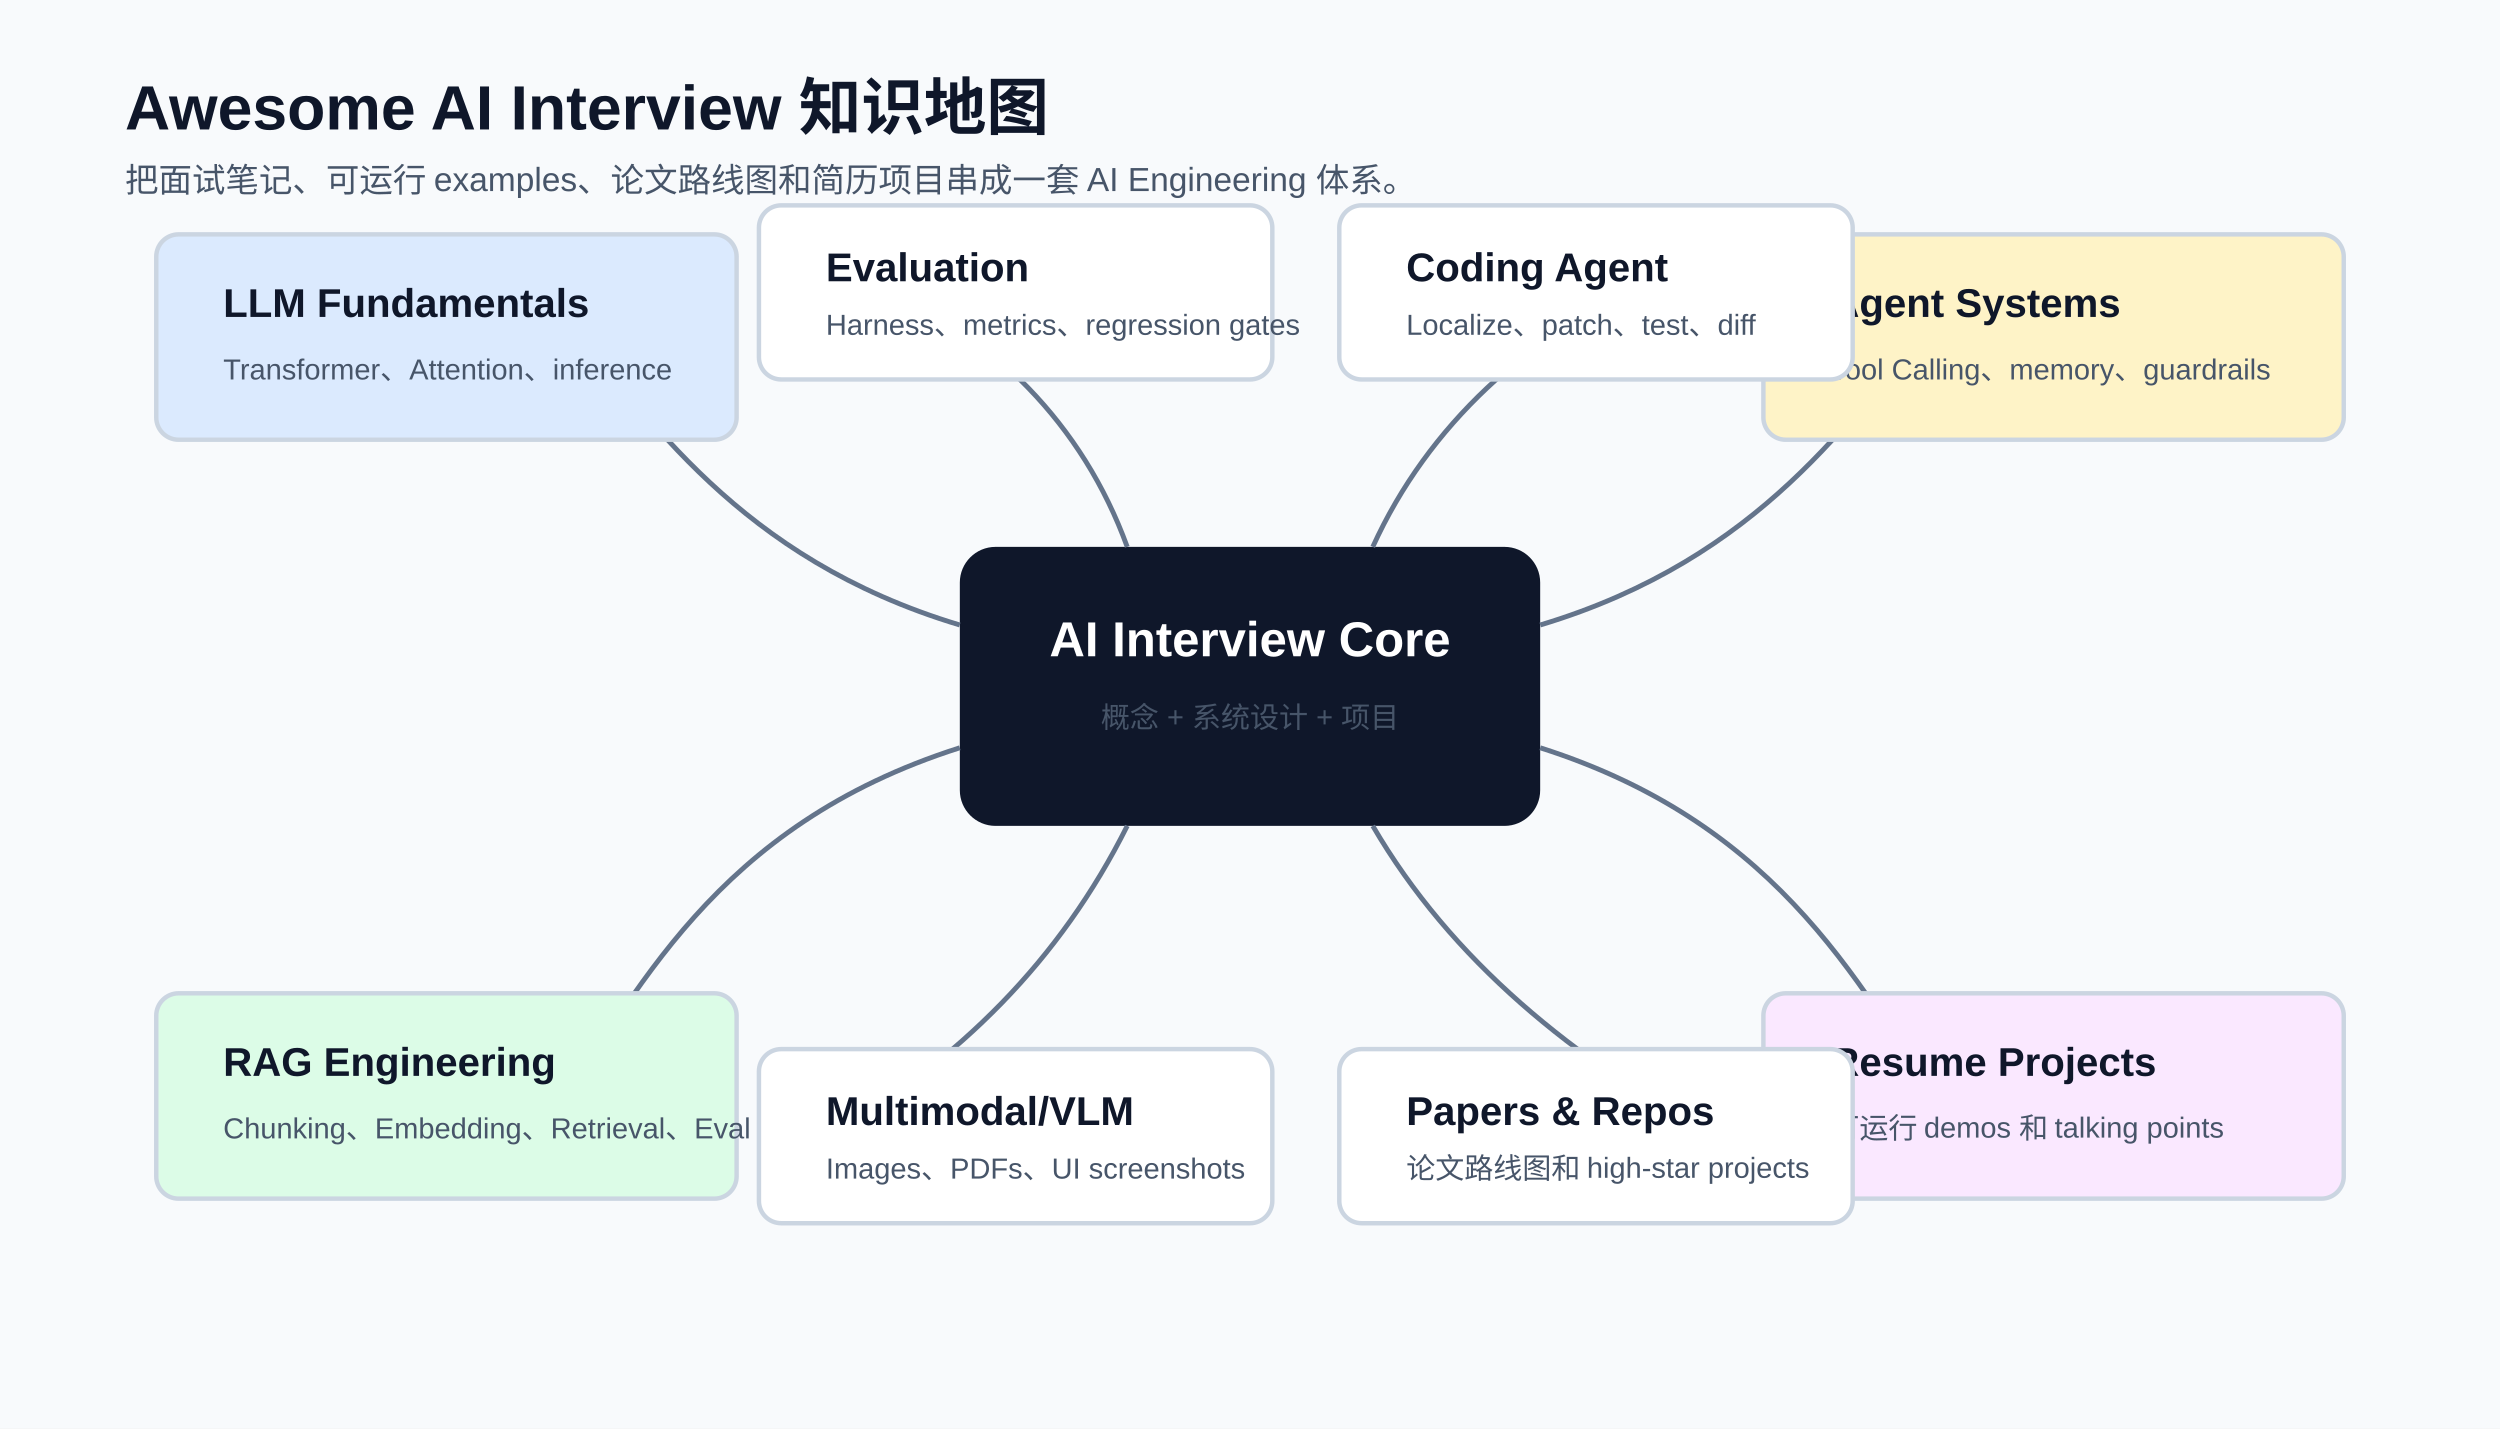
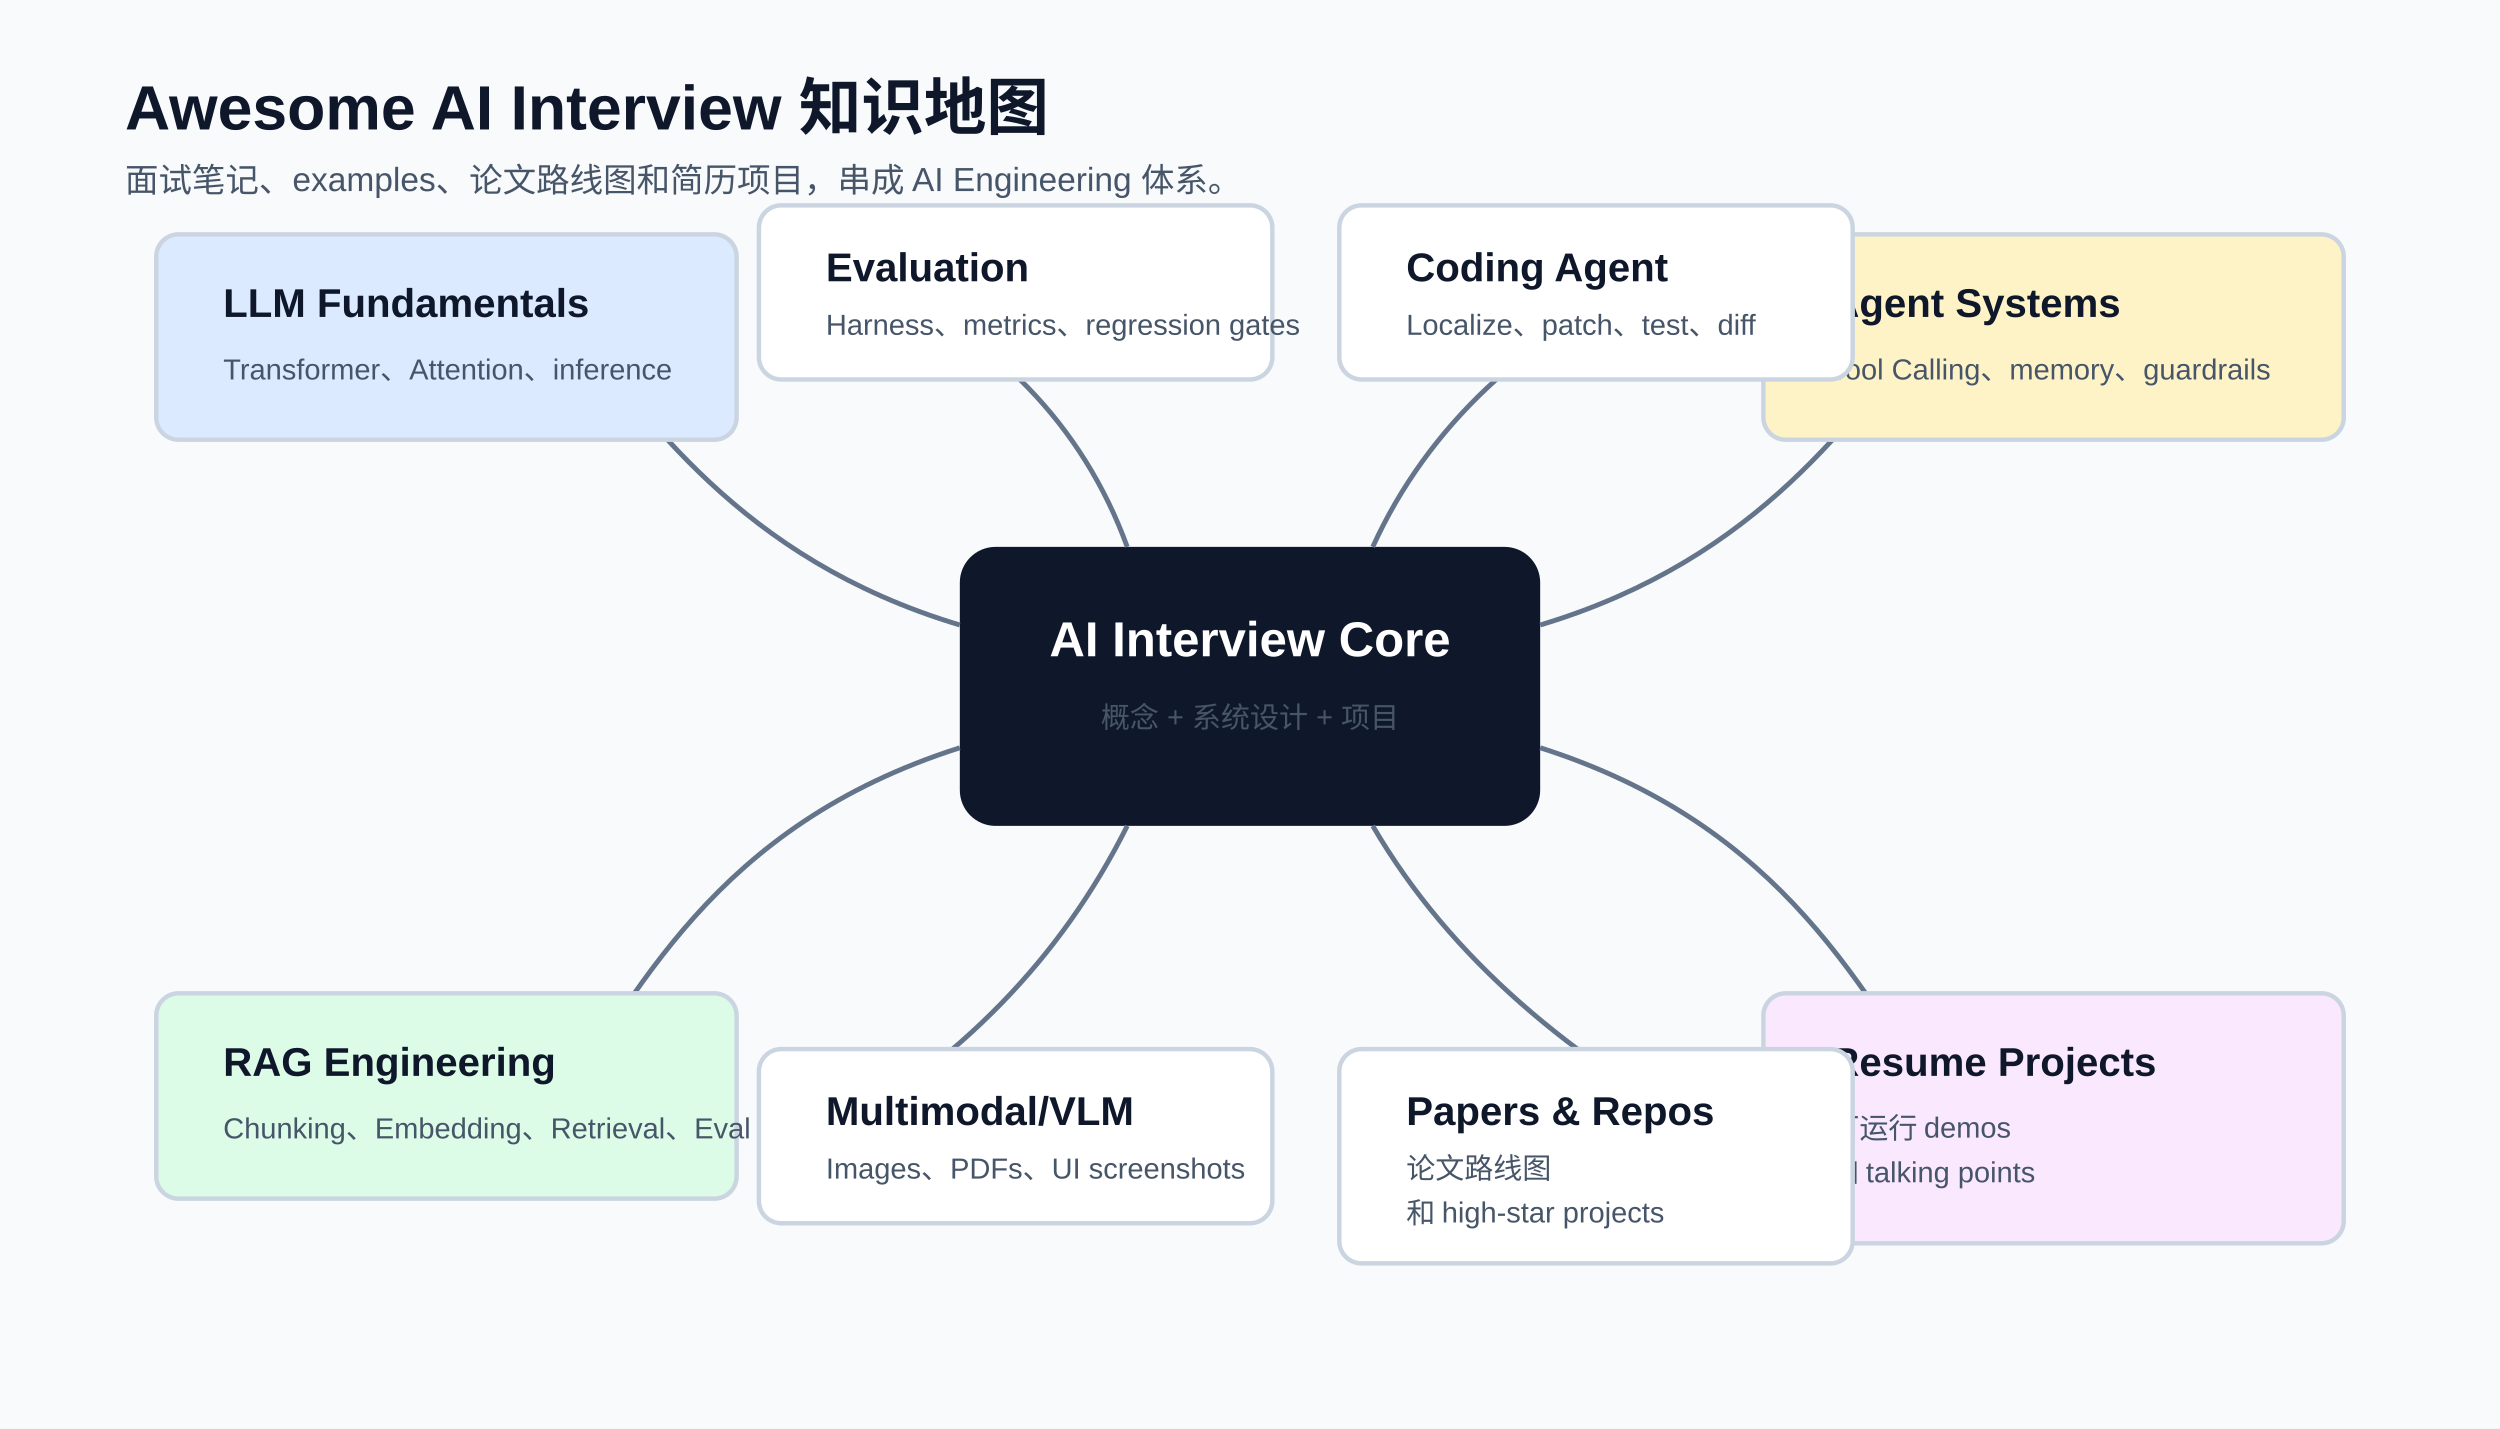
<svg xmlns="http://www.w3.org/2000/svg" width="1120" height="640" viewBox="0 0 1120 640" role="img" aria-labelledby="title desc">
  <defs>
    <style>
      .bg{fill:#f8fafc}.card{fill:#fff;stroke:#cbd5e1;stroke-width:2}.hub{fill:#0f172a}.title{font:700 28px Arial,"Noto Sans CJK SC",sans-serif;fill:#0f172a}.sub{font:400 15px Arial,"Noto Sans CJK SC",sans-serif;fill:#475569}.label{font:700 18px Arial,"Noto Sans CJK SC",sans-serif;fill:#0f172a}.small{font:400 13px Arial,"Noto Sans CJK SC",sans-serif;fill:#475569}.hubtext{font:700 22px Arial,"Noto Sans CJK SC",sans-serif;fill:#fff}.line{stroke:#64748b;stroke-width:2.2;fill:none}.accent1{fill:#dbeafe}.accent2{fill:#dcfce7}.accent3{fill:#fef3c7}.accent4{fill:#fae8ff}
    </style>
    <marker id="arrow" markerWidth="10" markerHeight="10" refX="8" refY="3" orient="auto" markerUnits="strokeWidth">
      <path d="M0,0 L8,3 L0,6 Z" fill="#64748b" />
    </marker>
  </defs>
  <rect class="bg" width="1120" height="640" />
  <text x="56" y="58" class="title">Awesome AI Interview 知识地图</text>
-   <text x="56" y="86" class="sub">把面试笔记、可运行 examples、论文路线图和简历项目串成一套 AI Engineering 体系。</text>
+   <text x="56" y="86" class="sub">面试笔记、examples、论文路线图和简历项目，串成 AI Engineering 体系。</text>
  <rect x="430" y="245" width="260" height="125" rx="16" class="hub" />
  <text x="560" y="294" text-anchor="middle" class="hubtext">AI Interview Core</text>
  <text x="560" y="326" text-anchor="middle" class="small" fill="#e2e8f0">概念 + 系统设计 + 项目</text>
  <g marker-end="url(#arrow)">
    <path class="line" d="M430 280 C330 250 290 185 255 145" />
    <path class="line" d="M430 335 C320 370 285 445 245 505" />
    <path class="line" d="M690 280 C790 250 830 185 865 145" />
    <path class="line" d="M690 335 C800 370 835 445 875 505" />
    <path class="line" d="M505 245 C485 190 445 150 390 125" />
    <path class="line" d="M615 245 C640 190 685 150 740 125" />
    <path class="line" d="M505 370 C475 430 430 475 370 510" />
    <path class="line" d="M615 370 C650 430 705 475 770 510" />
  </g>
  <rect x="70" y="105" width="260" height="92" rx="10" class="card accent1" />
  <text x="100" y="142" class="label">LLM Fundamentals</text>
  <text x="100" y="170" class="small">Transformer、Attention、inference</text>
  <rect x="70" y="445" width="260" height="92" rx="10" class="card accent2" />
  <text x="100" y="482" class="label">RAG Engineering</text>
  <text x="100" y="510" class="small">Chunking、Embedding、Retrieval、Eval</text>
  <rect x="790" y="105" width="260" height="92" rx="10" class="card accent3" />
  <text x="820" y="142" class="label">Agent Systems</text>
  <text x="820" y="170" class="small">Tool Calling、memory、guardrails</text>
-   <rect x="790" y="445" width="260" height="92" rx="10" class="card accent4" />
+   <rect x="790" y="445" width="260" height="112" rx="10" class="card accent4" />
  <text x="820" y="482" class="label">Resume Projects</text>
-   <text x="820" y="510" class="small">可运行 demos 和 talking points</text>
+   <text x="820" y="510" class="small">可运行 demos</text>
+   <text x="820" y="530" class="small">和 talking points</text>
  <rect x="340" y="92" width="230" height="78" rx="10" class="card" />
  <text x="370" y="126" class="label">Evaluation</text>
  <text x="370" y="150" class="small">Harness、metrics、regression gates</text>
  <rect x="600" y="92" width="230" height="78" rx="10" class="card" />
  <text x="630" y="126" class="label">Coding Agent</text>
  <text x="630" y="150" class="small">Localize、patch、test、diff</text>
  <rect x="340" y="470" width="230" height="78" rx="10" class="card" />
  <text x="370" y="504" class="label">Multimodal/VLM</text>
  <text x="370" y="528" class="small">Images、PDFs、UI screenshots</text>
-   <rect x="600" y="470" width="230" height="78" rx="10" class="card" />
+   <rect x="600" y="470" width="230" height="96" rx="10" class="card" />
  <text x="630" y="504" class="label">Papers &amp; Repos</text>
-   <text x="630" y="528" class="small">论文路线图和 high-star projects</text>
+   <text x="630" y="528" class="small">论文路线图</text>
+   <text x="630" y="548" class="small">和 high-star projects</text>
</svg>
